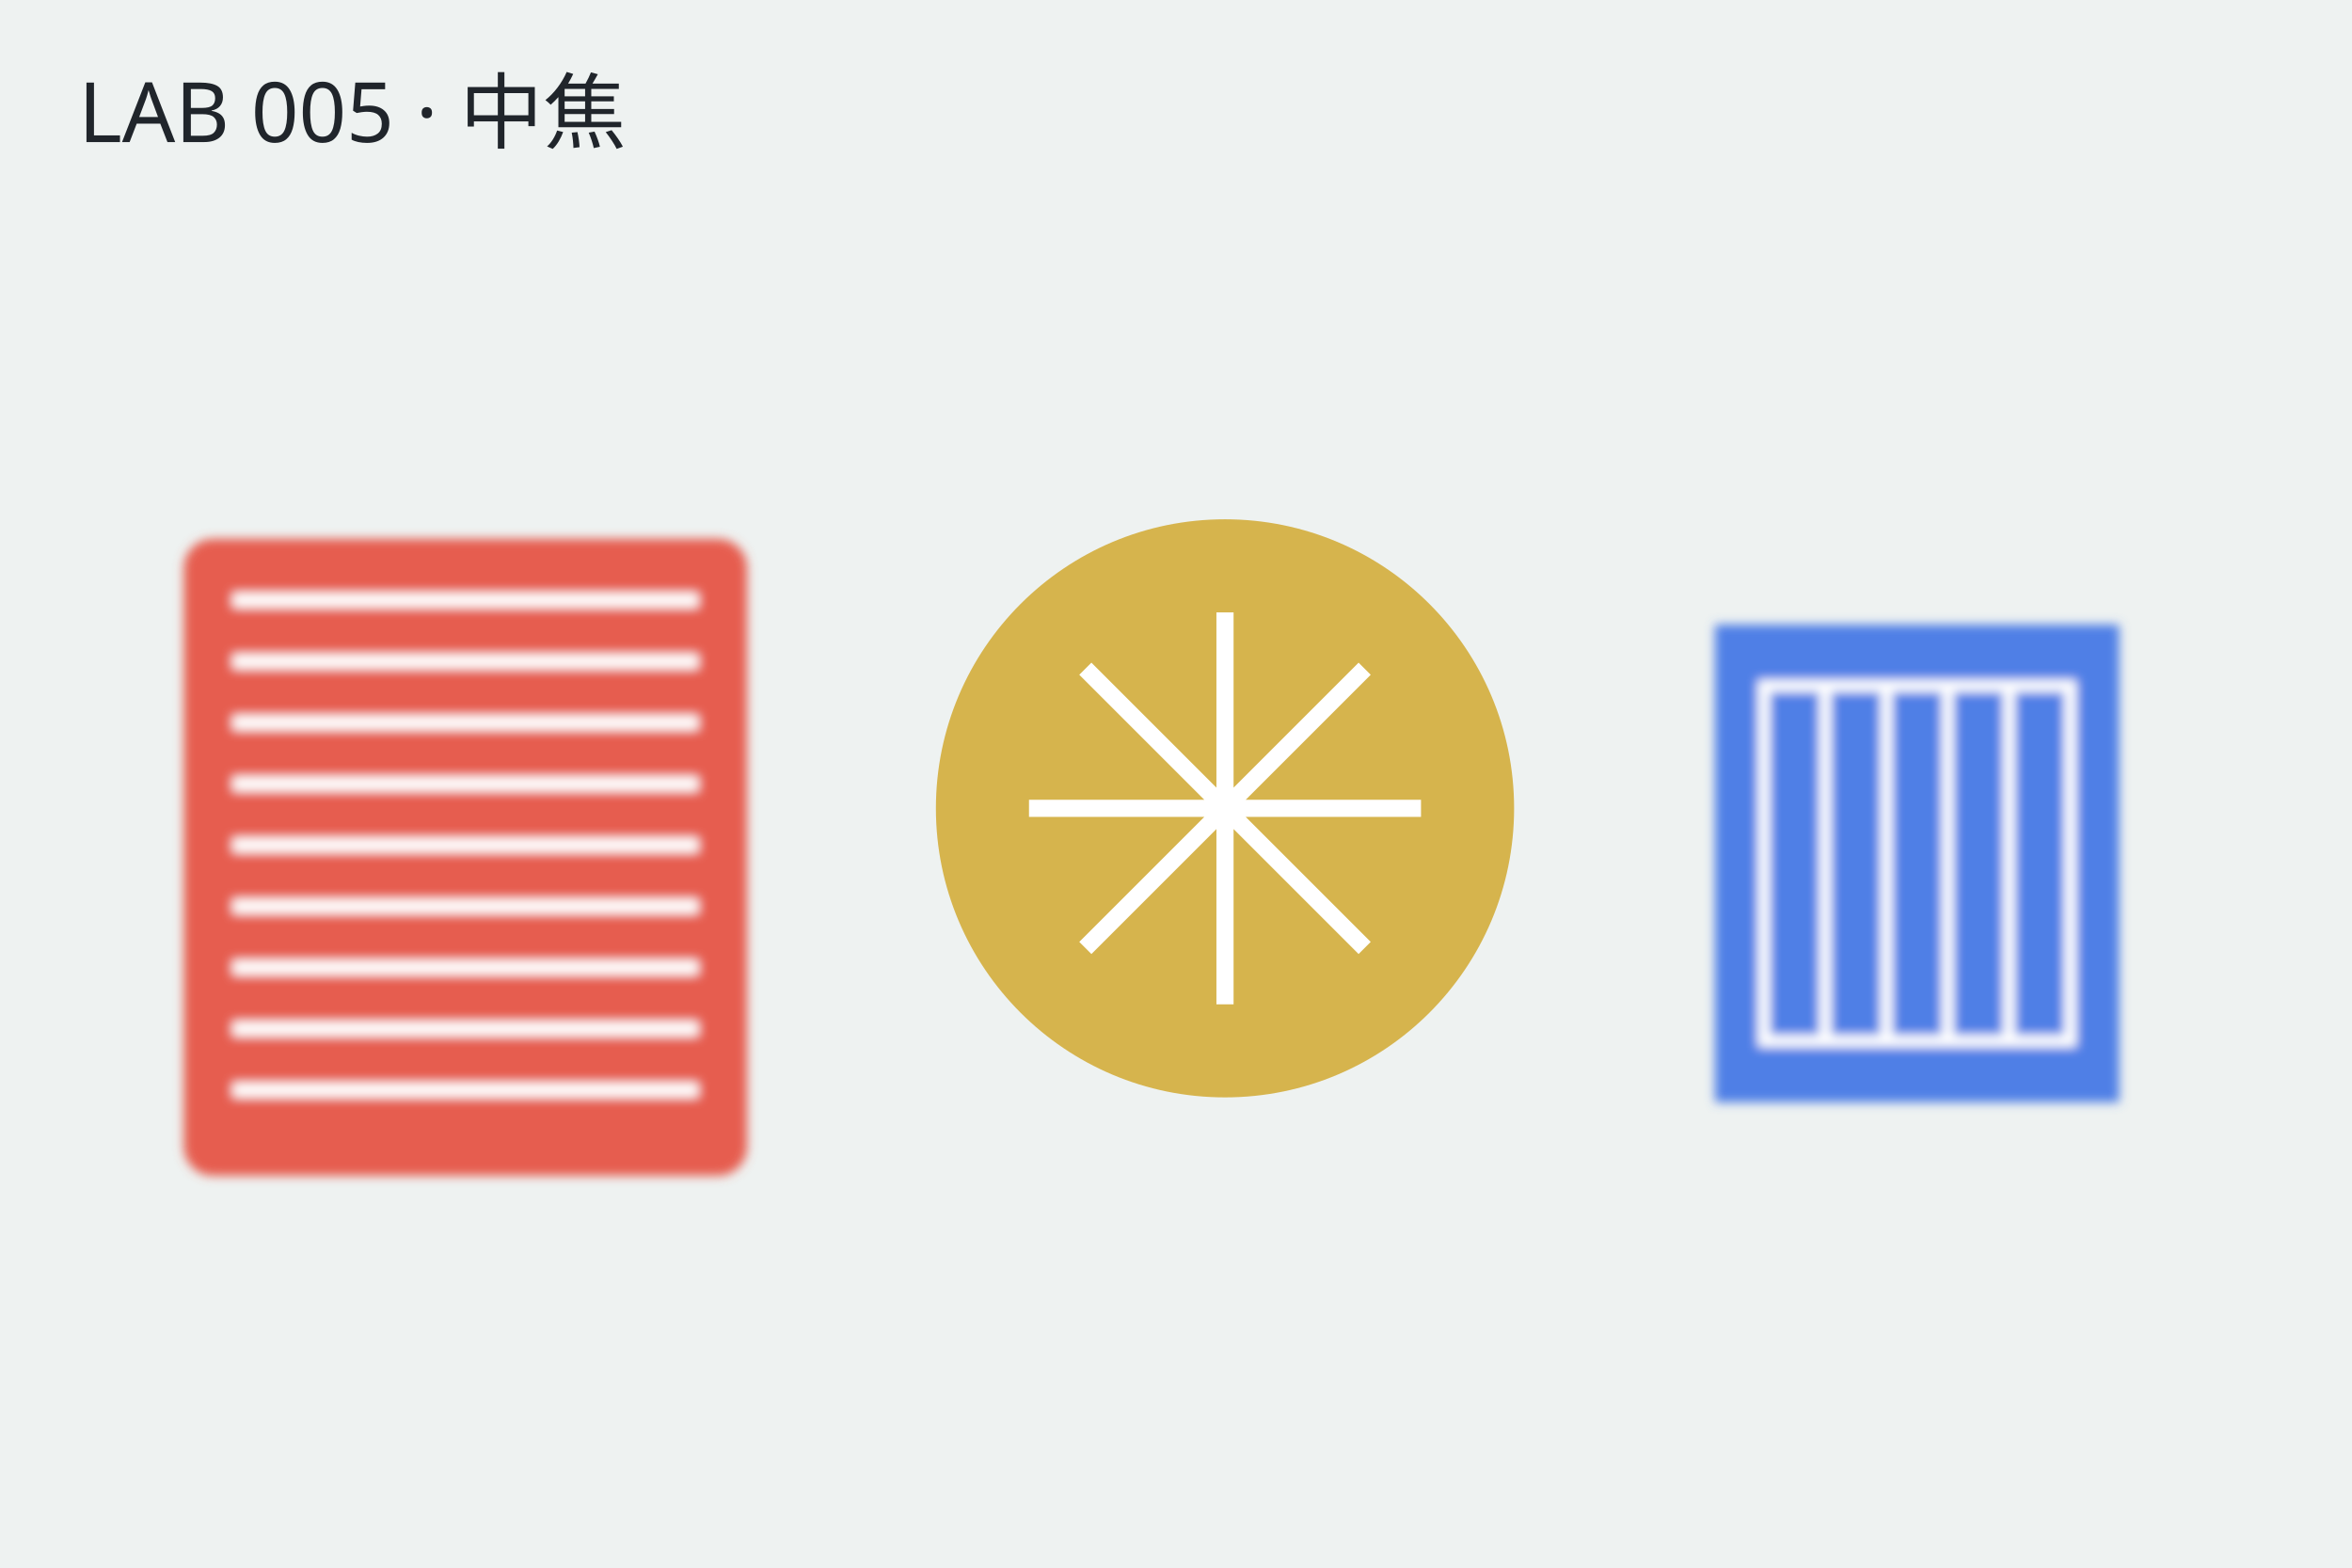
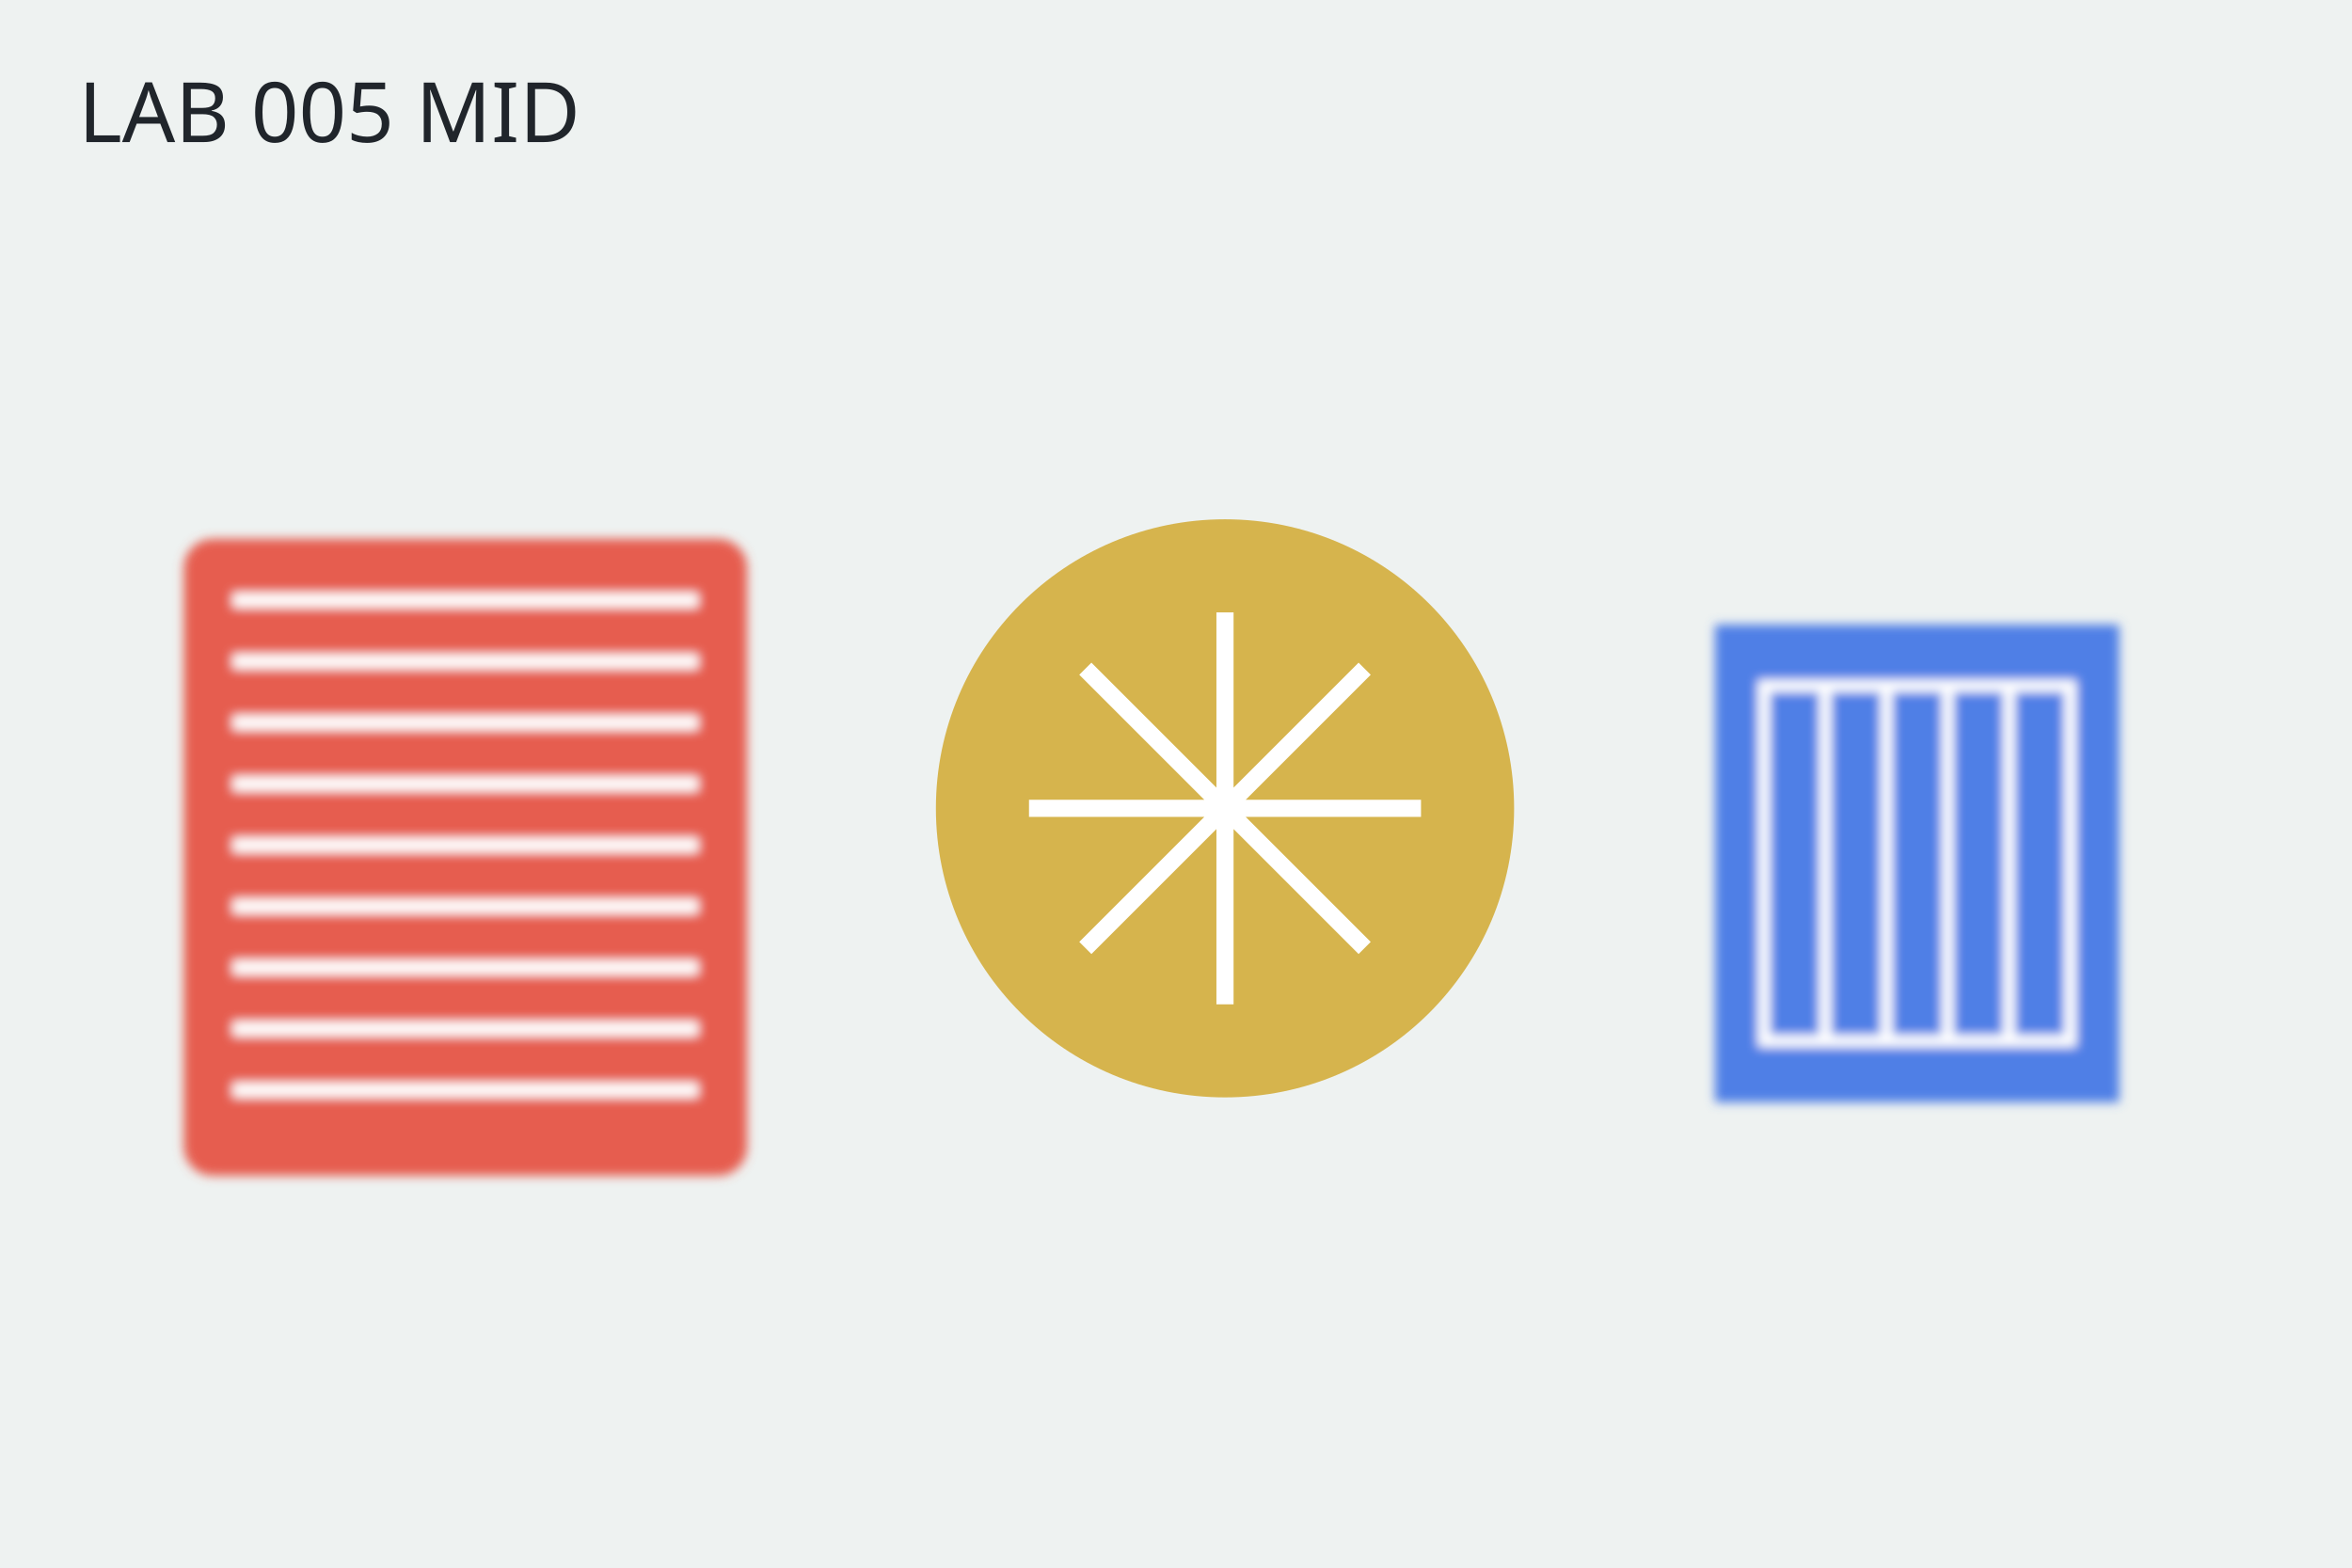
<svg xmlns="http://www.w3.org/2000/svg" width="960" height="640" viewBox="0 0 960 640">
  <defs>
    <filter id="b2">
      <feGaussianBlur stdDeviation="2" />
    </filter>
  </defs>
  <rect width="960" height="640" fill="#eef2f1" />
  <g filter="url(#b2)">
    <rect x="75" y="220" width="230" height="260" rx="12" fill="#e65d4f" />
    <path d="M95 245h190M95 270h190M95 295h190M95 320h190M95 345h190M95 370h190M95 395h190M95 420h190M95 445h190" stroke="#fff" stroke-width="6" />
  </g>
  <g>
    <circle cx="500" cy="330" r="118" fill="#d6b44d" />
    <path d="M420 330h160M500 250v160M443 273l114 114M557 273L443 387" stroke="#fff" stroke-width="7" />
  </g>
  <g filter="url(#b2)">
    <rect x="700" y="255" width="165" height="195" fill="#4f7fe6" />
    <path d="M720 280h125v145H720zM745 280v145M770 280v145M795 280v145M820 280v145" fill="none" stroke="#fff" stroke-width="5" />
  </g>
-   <text x="32" y="58" font-family="sans-serif" font-size="34" fill="#20252b">LAB 005 · 中焦</text>
+   <text x="32" y="58" font-family="sans-serif" font-size="34" fill="#20252b">LAB 005 MID</text>
</svg>
